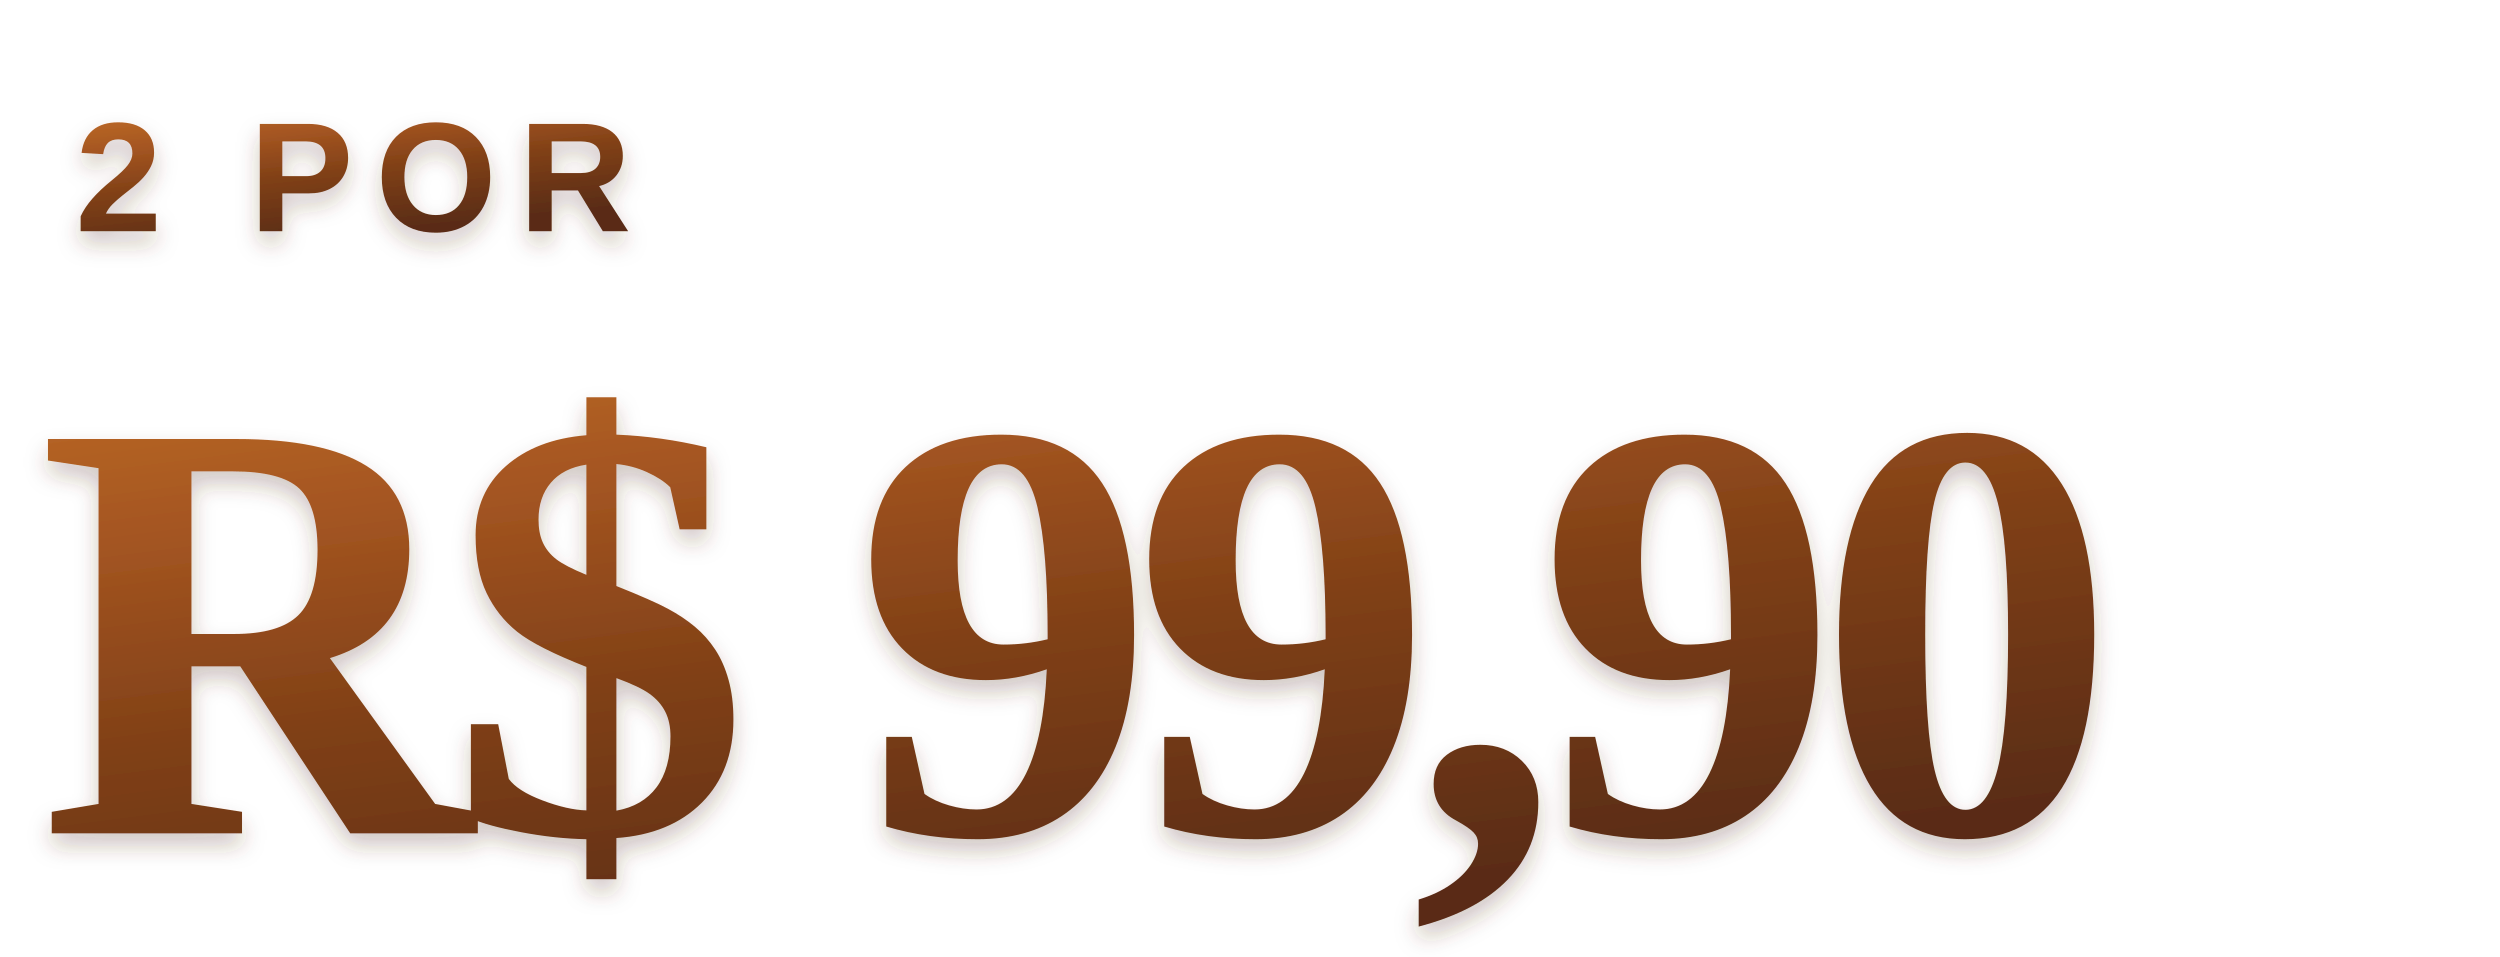
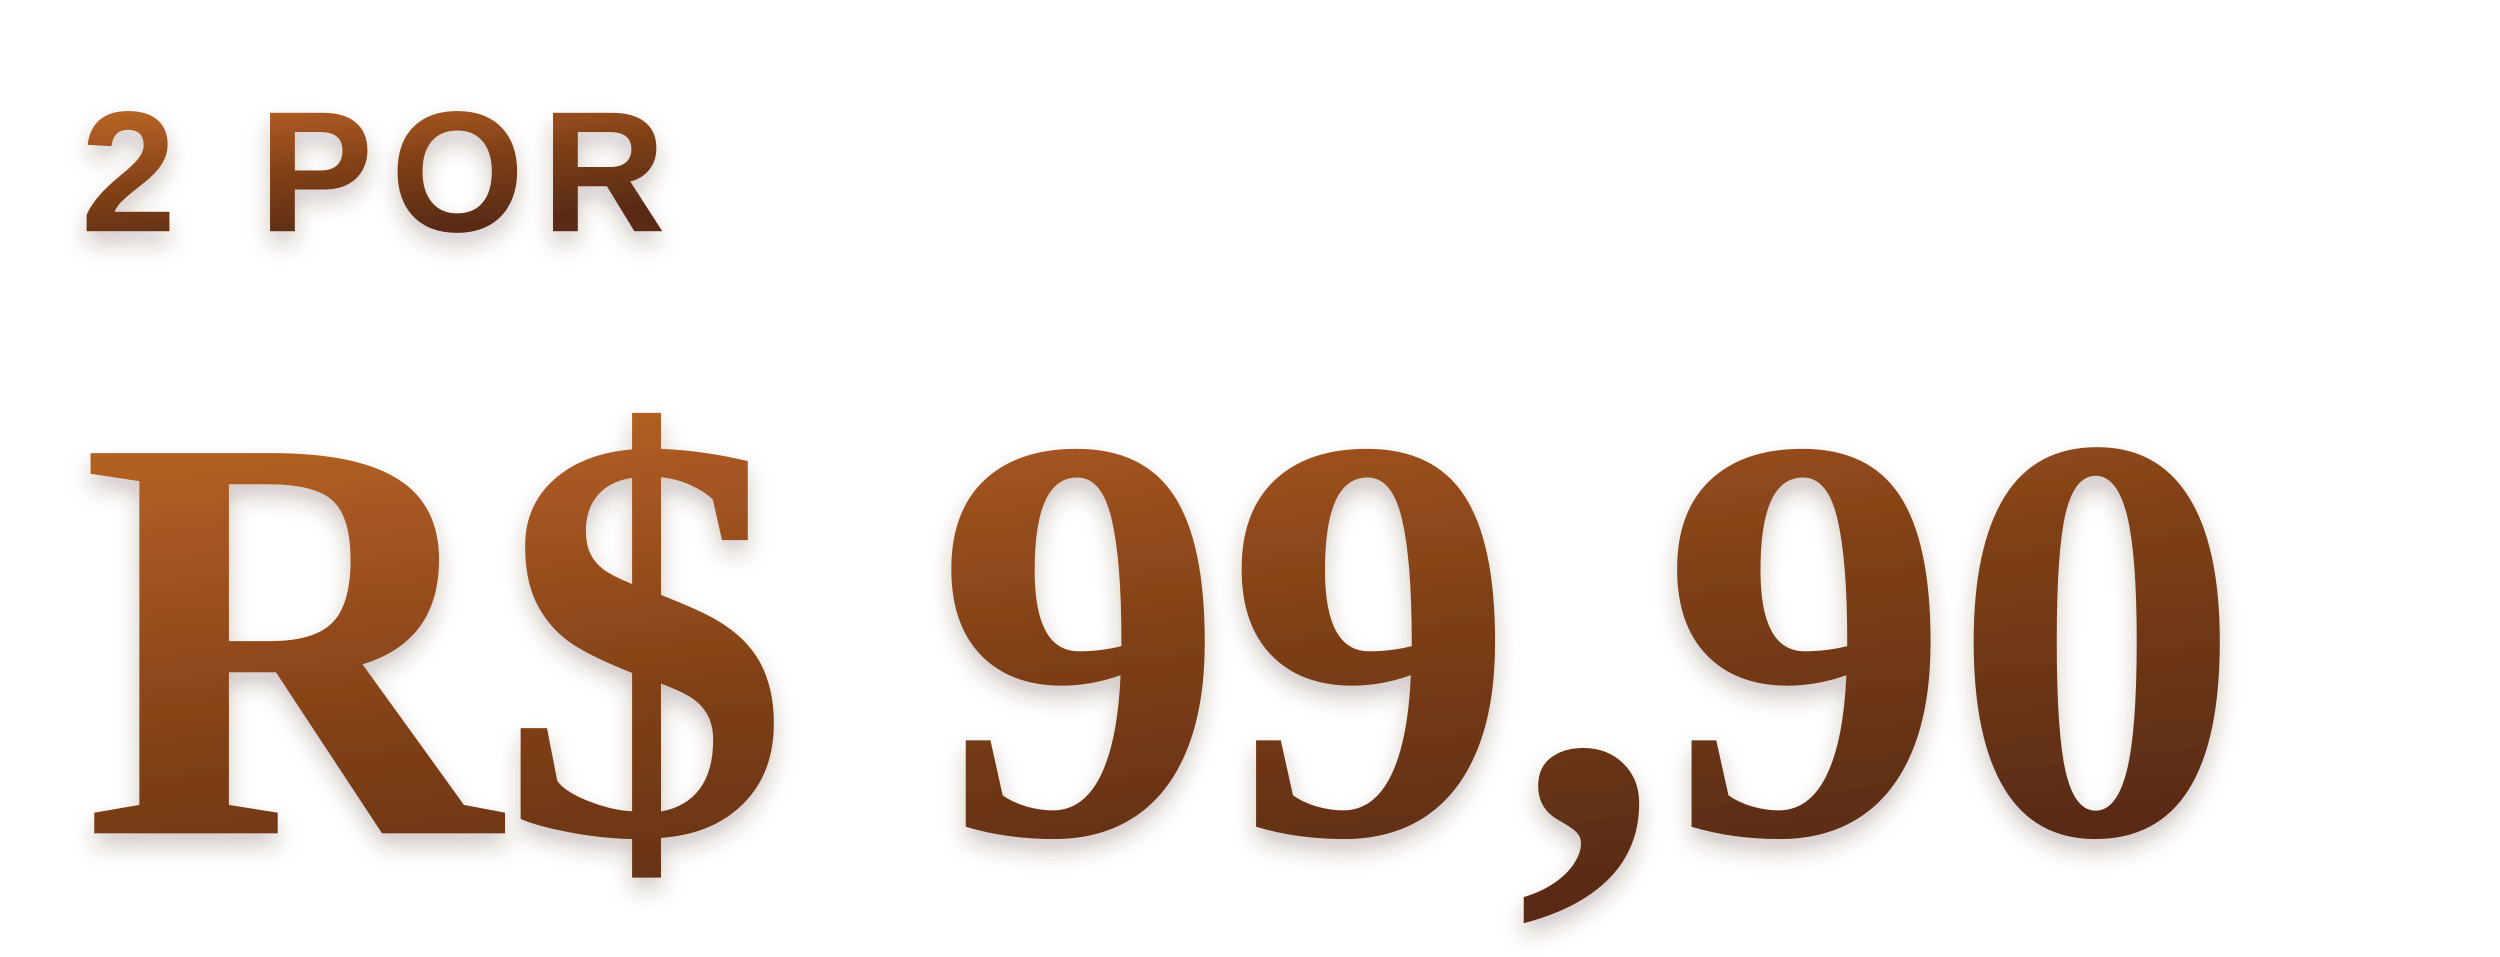
<svg xmlns="http://www.w3.org/2000/svg" viewBox="0 0 465 178" role="img" aria-labelledby="titulo">
  <defs>
    <linearGradient id="bronze" x1="0" x2="0.5" y1="0" y2="1">
      <stop offset="0" stop-color="#b96726" />
      <stop offset="0.23" stop-color="#a45521" />
      <stop offset="0.55" stop-color="#804017" />
      <stop offset="1" stop-color="#5a2c15" />
    </linearGradient>
    <filter id="relief" x="-10%" y="-20%" width="120%" height="155%">
      <feDropShadow dx="0" dy="2.3" stdDeviation="2.1" flood-color="#553017" flood-opacity="0.27" />
    </filter>
  </defs>
  <g fill="url(#bronze)" filter="url(#relief)">
-     <text x="14" y="43" font-family="Arial, Helvetica, sans-serif" font-size="29" font-weight="800" letter-spacing="4.1">2 POR</text>
-     <text x="7" y="155" font-family="Georgia, 'Times New Roman', serif" font-size="112" font-weight="700" letter-spacing="-4.3">R$ 99,90</text>
+     <text x="15" y="43" font-family="Arial, Helvetica, sans-serif" font-size="32" font-weight="800" letter-spacing="3.2">2 POR</text>
+     <text x="15" y="155" font-family="Georgia, 'Times New Roman', serif" font-size="108" font-weight="700" textLength="426" lengthAdjust="spacingAndGlyphs">R$ 99,90</text>
  </g>
</svg>
